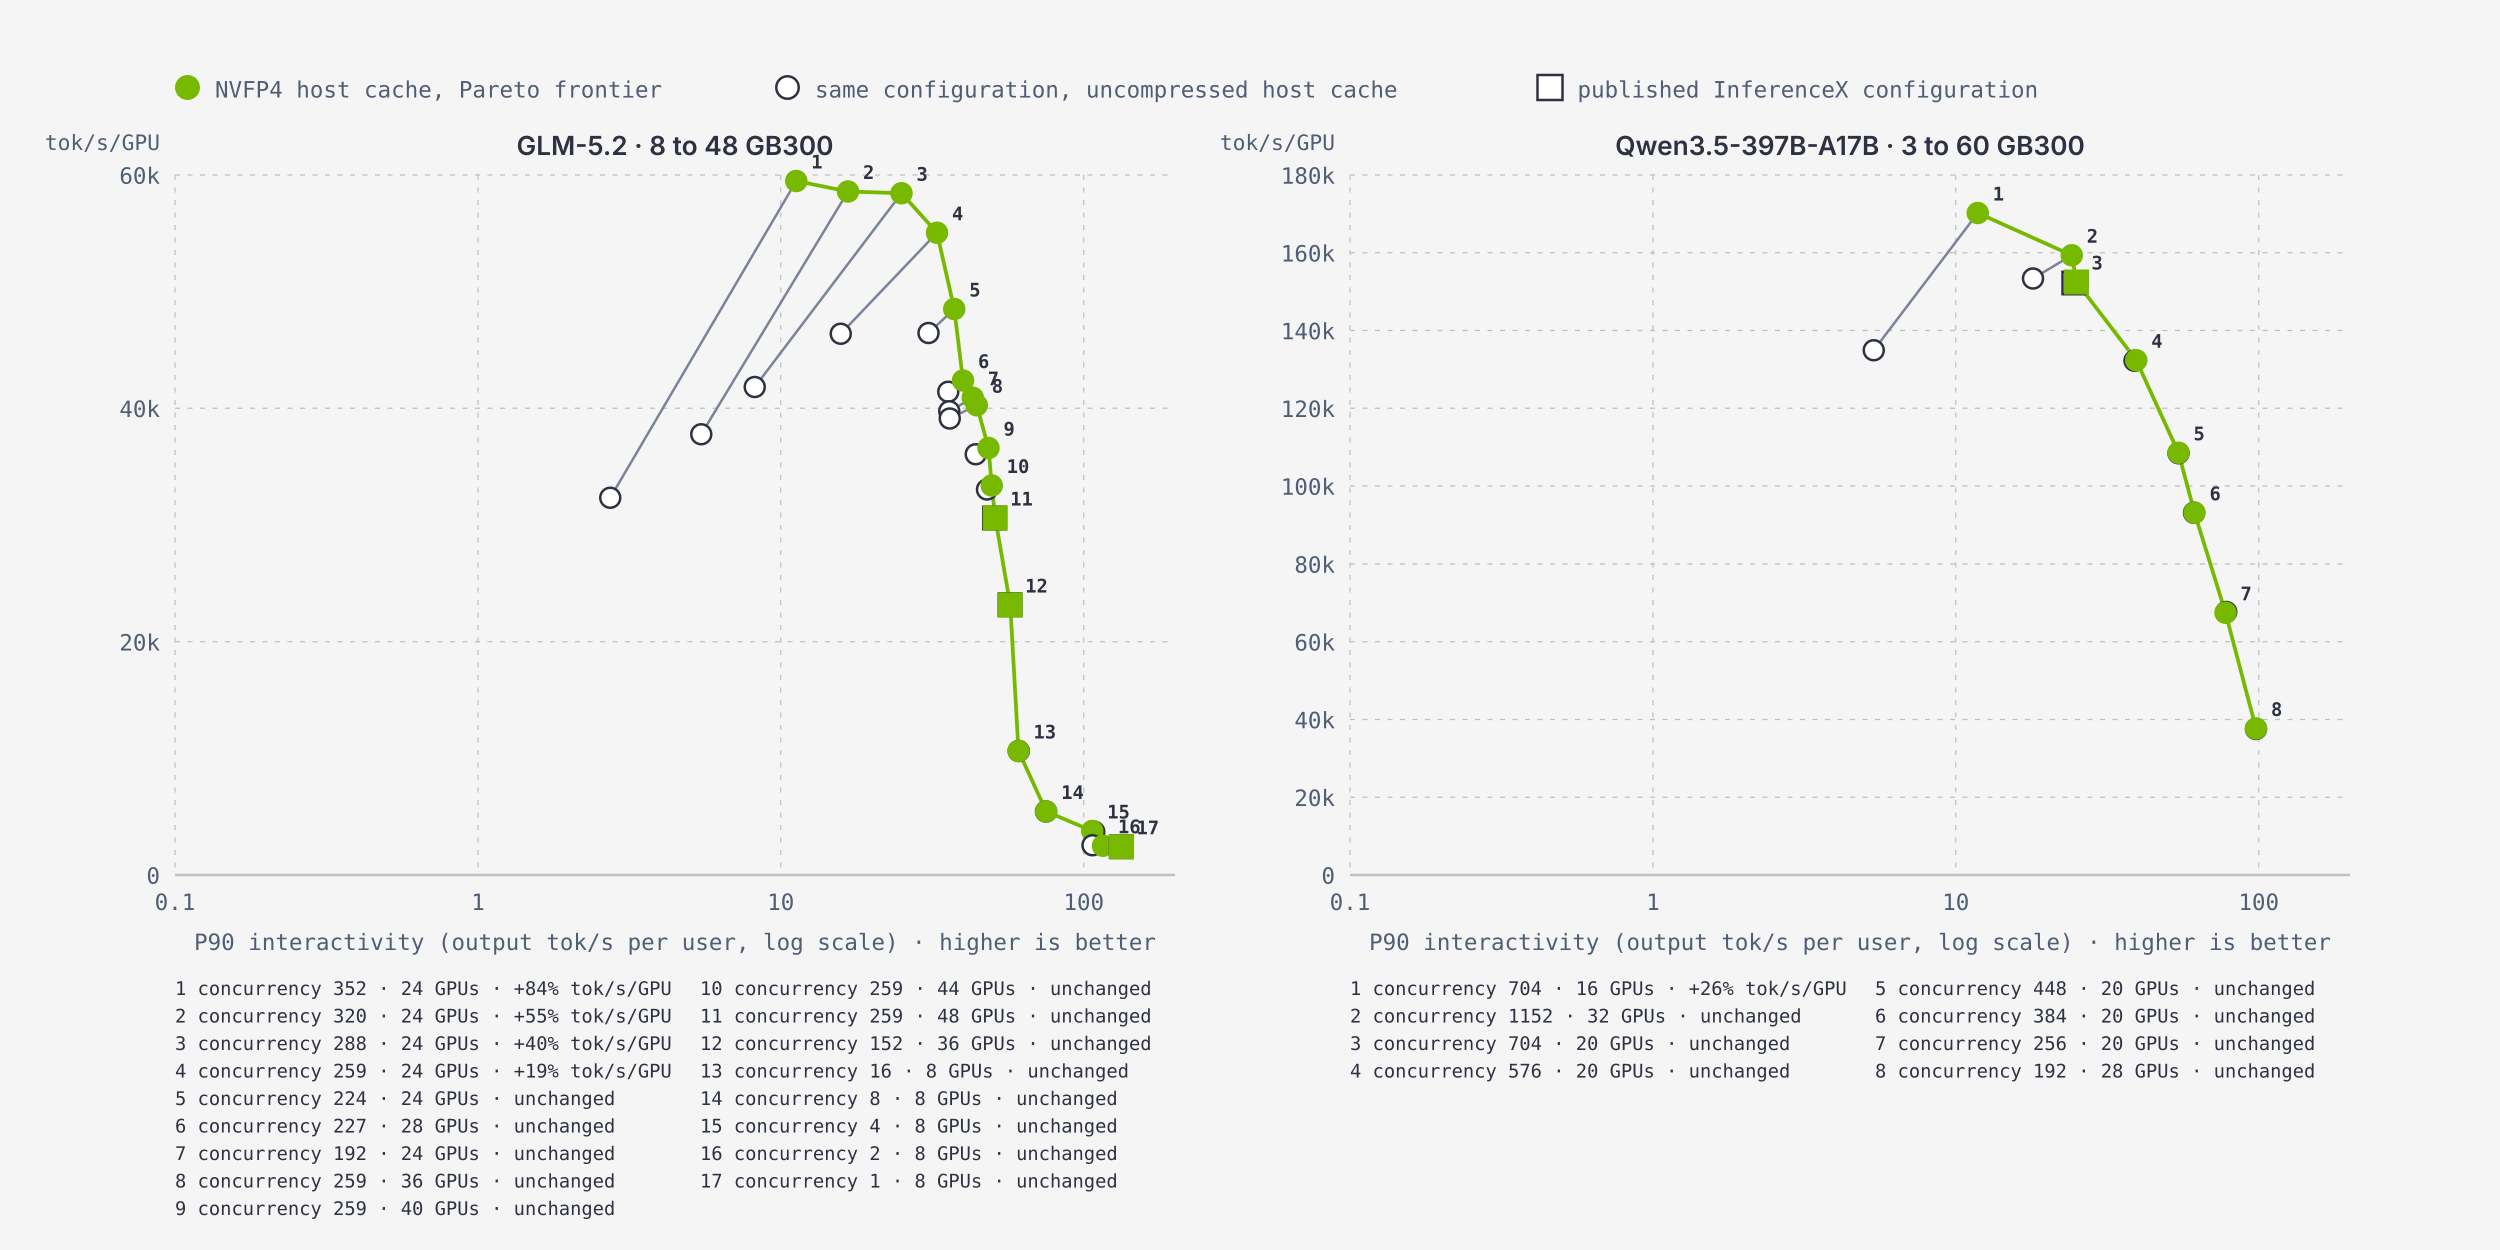
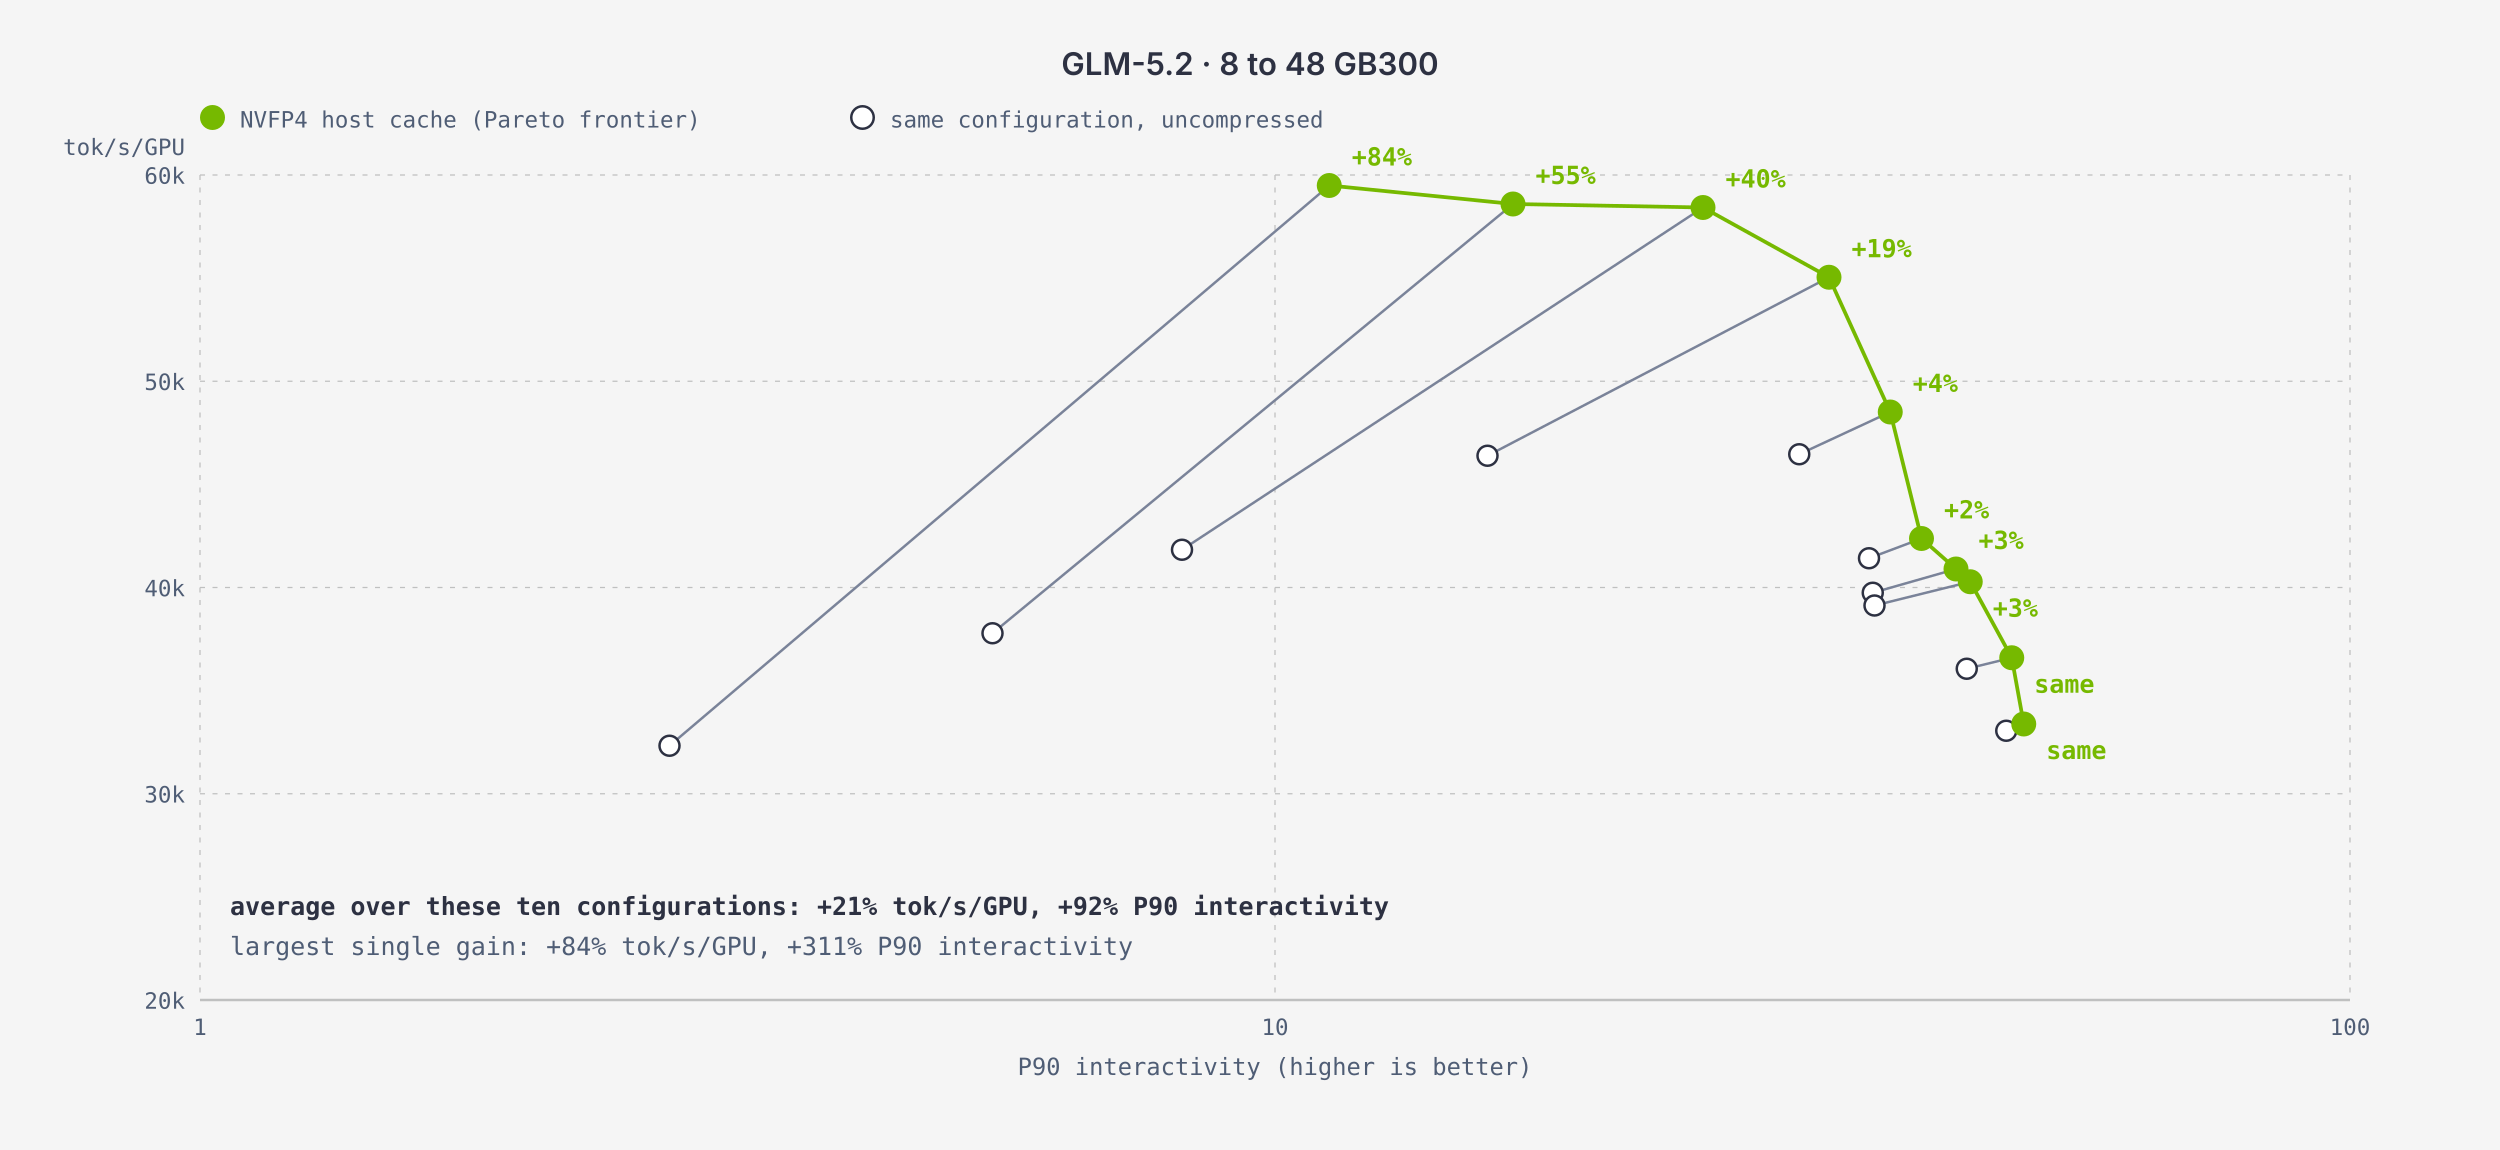
- <svg xmlns="http://www.w3.org/2000/svg" viewBox="0 0 1000 500" width="1000" height="500">
+ <svg xmlns="http://www.w3.org/2000/svg" viewBox="0 0 1000 460" width="1000" height="460">
  <defs>
    <marker id="ah" markerWidth="8" markerHeight="8" refX="7" refY="4" orient="auto" markerUnits="userSpaceOnUse">
      <path d="M0,0.5 L7,4 L0,7.5" fill="none" stroke="#4f5d75" stroke-width="1" />
    </marker>
  </defs>
-   <rect width="1000" height="500" fill="#f5f5f5" />
-   <circle cx="75" cy="35" r="4.5" fill="#76B900" stroke="#76B900" />
-   <text x="86.0" y="39.0" font-family="'Geist Mono','SFMono-Regular',Menlo,Consolas,monospace" font-size="9" font-weight="500" fill="#4f5d75" text-anchor="start">NVFP4 host cache, Pareto frontier</text>
-   <circle cx="315" cy="35" r="4.5" fill="#ffffff" stroke="#2d3142" />
-   <text x="326.0" y="39.0" font-family="'Geist Mono','SFMono-Regular',Menlo,Consolas,monospace" font-size="9" font-weight="500" fill="#4f5d75" text-anchor="start">same configuration, uncompressed host cache</text>
-   <rect x="615" y="30" width="10" height="10" fill="#ffffff" stroke="#2d3142" />
-   <text x="631.0" y="39.0" font-family="'Geist Mono','SFMono-Regular',Menlo,Consolas,monospace" font-size="9" font-weight="500" fill="#4f5d75" text-anchor="start">published InferenceX configuration</text>
-   <text x="270.0" y="62.0" font-family="'Geist','Inter',system-ui,-apple-system,'Segoe UI',sans-serif" font-size="10.5" font-weight="600" fill="#2d3142" text-anchor="middle">GLM-5.2 · 8 to 48 GB300</text>
-   <line x1="70.0" y1="70" x2="70.0" y2="350" stroke="#bfc0c0" stroke-width="0.5" stroke-dasharray="2,3" />
-   <text x="70.0" y="364.0" font-family="'Geist Mono','SFMono-Regular',Menlo,Consolas,monospace" font-size="9" font-weight="500" fill="#4f5d75" text-anchor="middle">0.1</text>
-   <line x1="191.2" y1="70" x2="191.2" y2="350" stroke="#bfc0c0" stroke-width="0.5" stroke-dasharray="2,3" />
-   <text x="191.2" y="364.0" font-family="'Geist Mono','SFMono-Regular',Menlo,Consolas,monospace" font-size="9" font-weight="500" fill="#4f5d75" text-anchor="middle">1</text>
-   <line x1="312.3" y1="70" x2="312.3" y2="350" stroke="#bfc0c0" stroke-width="0.5" stroke-dasharray="2,3" />
-   <text x="312.3" y="364.0" font-family="'Geist Mono','SFMono-Regular',Menlo,Consolas,monospace" font-size="9" font-weight="500" fill="#4f5d75" text-anchor="middle">10</text>
-   <line x1="433.5" y1="70" x2="433.5" y2="350" stroke="#bfc0c0" stroke-width="0.5" stroke-dasharray="2,3" />
-   <text x="433.5" y="364.0" font-family="'Geist Mono','SFMono-Regular',Menlo,Consolas,monospace" font-size="9" font-weight="500" fill="#4f5d75" text-anchor="middle">100</text>
-   <line x1="70" y1="350.0" x2="470" y2="350.0" stroke="#bfc0c0" stroke-width="1" />
-   <text x="64.0" y="353.5" font-family="'Geist Mono','SFMono-Regular',Menlo,Consolas,monospace" font-size="9" font-weight="500" fill="#4f5d75" text-anchor="end">0</text>
-   <line x1="70" y1="256.7" x2="470" y2="256.7" stroke="#bfc0c0" stroke-width="0.5" stroke-dasharray="2,3" />
-   <text x="64.0" y="260.2" font-family="'Geist Mono','SFMono-Regular',Menlo,Consolas,monospace" font-size="9" font-weight="500" fill="#4f5d75" text-anchor="end">20k</text>
-   <line x1="70" y1="163.3" x2="470" y2="163.3" stroke="#bfc0c0" stroke-width="0.5" stroke-dasharray="2,3" />
-   <text x="64.0" y="166.8" font-family="'Geist Mono','SFMono-Regular',Menlo,Consolas,monospace" font-size="9" font-weight="500" fill="#4f5d75" text-anchor="end">40k</text>
-   <line x1="70" y1="70.0" x2="470" y2="70.0" stroke="#bfc0c0" stroke-width="0.5" stroke-dasharray="2,3" />
-   <text x="64.0" y="73.5" font-family="'Geist Mono','SFMono-Regular',Menlo,Consolas,monospace" font-size="9" font-weight="500" fill="#4f5d75" text-anchor="end">60k</text>
-   <text x="270.0" y="380.0" font-family="'Geist Mono','SFMono-Regular',Menlo,Consolas,monospace" font-size="9" font-weight="500" fill="#4f5d75" text-anchor="middle">P90 interactivity (output tok/s per user, log scale) · higher is better</text>
-   <text x="64.0" y="60.0" font-family="'Geist Mono','SFMono-Regular',Menlo,Consolas,monospace" font-size="8.5" font-weight="500" fill="#4f5d75" text-anchor="end">tok/s/GPU</text>
-   <path d="M318.5,72.4 L339.2,76.6 L360.6,77.3 L374.8,93.1 L381.7,123.6 L385.2,152.2 L389.1,159.1 L390.7,162.1 L395.4,179.2 L396.7,194.2 L398.1,207.2 L404.1,242.0 L407.4,300.4 L418.5,324.6 L436.9,332.4 L441.2,338.3 L448.6,338.7" fill="none" stroke="#76B900" stroke-width="1.5" />
-   <line x1="244.1" y1="199.1" x2="318.5" y2="72.4" stroke="#7a8399" stroke-width="1" />
-   <line x1="280.5" y1="173.7" x2="339.2" y2="76.6" stroke="#7a8399" stroke-width="1" />
-   <line x1="301.9" y1="154.8" x2="360.6" y2="77.3" stroke="#7a8399" stroke-width="1" />
-   <line x1="336.3" y1="133.5" x2="374.8" y2="93.1" stroke="#7a8399" stroke-width="1" />
-   <line x1="371.4" y1="133.2" x2="381.7" y2="123.6" stroke="#7a8399" stroke-width="1" />
-   <line x1="379.3" y1="156.7" x2="385.2" y2="152.2" stroke="#7a8399" stroke-width="1" />
-   <line x1="379.7" y1="164.5" x2="389.1" y2="159.1" stroke="#7a8399" stroke-width="1" />
-   <line x1="379.9" y1="167.4" x2="390.7" y2="162.1" stroke="#7a8399" stroke-width="1" />
-   <line x1="390.3" y1="181.7" x2="395.4" y2="179.2" stroke="#7a8399" stroke-width="1" />
-   <line x1="394.8" y1="195.8" x2="396.7" y2="194.2" stroke="#7a8399" stroke-width="1" />
-   <line x1="397.8" y1="207.2" x2="398.1" y2="207.2" stroke="#7a8399" stroke-width="1" />
-   <line x1="404.0" y1="241.9" x2="404.1" y2="242.0" stroke="#7a8399" stroke-width="1" />
-   <line x1="407.5" y1="300.4" x2="407.4" y2="300.4" stroke="#7a8399" stroke-width="1" />
-   <line x1="418.4" y1="324.6" x2="418.5" y2="324.6" stroke="#7a8399" stroke-width="1" />
-   <line x1="437.7" y1="332.7" x2="436.9" y2="332.4" stroke="#7a8399" stroke-width="1" />
-   <line x1="437.0" y1="338.1" x2="441.2" y2="338.3" stroke="#7a8399" stroke-width="1" />
-   <line x1="448.5" y1="338.7" x2="448.6" y2="338.7" stroke="#7a8399" stroke-width="1" />
-   <circle cx="244.1" cy="199.1" r="4" fill="#ffffff" stroke="#2d3142" stroke-width="1" />
-   <circle cx="318.5" cy="72.4" r="4" fill="#76B900" stroke="#76B900" stroke-width="1" />
-   <circle cx="280.5" cy="173.7" r="4" fill="#ffffff" stroke="#2d3142" stroke-width="1" />
-   <circle cx="339.2" cy="76.6" r="4" fill="#76B900" stroke="#76B900" stroke-width="1" />
-   <circle cx="301.9" cy="154.8" r="4" fill="#ffffff" stroke="#2d3142" stroke-width="1" />
-   <circle cx="360.6" cy="77.3" r="4" fill="#76B900" stroke="#76B900" stroke-width="1" />
-   <circle cx="336.3" cy="133.5" r="4" fill="#ffffff" stroke="#2d3142" stroke-width="1" />
-   <circle cx="374.8" cy="93.1" r="4" fill="#76B900" stroke="#76B900" stroke-width="1" />
-   <circle cx="371.4" cy="133.2" r="4" fill="#ffffff" stroke="#2d3142" stroke-width="1" />
-   <circle cx="381.7" cy="123.6" r="4" fill="#76B900" stroke="#76B900" stroke-width="1" />
-   <circle cx="379.3" cy="156.7" r="4" fill="#ffffff" stroke="#2d3142" stroke-width="1" />
-   <circle cx="385.2" cy="152.2" r="4" fill="#76B900" stroke="#76B900" stroke-width="1" />
-   <circle cx="379.7" cy="164.5" r="4" fill="#ffffff" stroke="#2d3142" stroke-width="1" />
-   <circle cx="389.1" cy="159.1" r="4" fill="#76B900" stroke="#76B900" stroke-width="1" />
-   <circle cx="379.9" cy="167.4" r="4" fill="#ffffff" stroke="#2d3142" stroke-width="1" />
-   <circle cx="390.7" cy="162.1" r="4" fill="#76B900" stroke="#76B900" stroke-width="1" />
-   <circle cx="390.3" cy="181.7" r="4" fill="#ffffff" stroke="#2d3142" stroke-width="1" />
-   <circle cx="395.4" cy="179.2" r="4" fill="#76B900" stroke="#76B900" stroke-width="1" />
-   <circle cx="394.8" cy="195.8" r="4" fill="#ffffff" stroke="#2d3142" stroke-width="1" />
-   <circle cx="396.7" cy="194.2" r="4" fill="#76B900" stroke="#76B900" stroke-width="1" />
-   <rect x="393.3" y="202.7" width="9" height="9" fill="#ffffff" stroke="#2d3142" stroke-width="1" />
-   <rect x="393.6" y="202.7" width="9" height="9" fill="#76B900" stroke="#76B900" stroke-width="1" />
-   <rect x="399.5" y="237.4" width="9" height="9" fill="#ffffff" stroke="#2d3142" stroke-width="1" />
-   <rect x="399.6" y="237.5" width="9" height="9" fill="#76B900" stroke="#76B900" stroke-width="1" />
-   <circle cx="407.5" cy="300.4" r="4" fill="#ffffff" stroke="#2d3142" stroke-width="1" />
-   <circle cx="407.4" cy="300.4" r="4" fill="#76B900" stroke="#76B900" stroke-width="1" />
-   <circle cx="418.4" cy="324.6" r="4" fill="#ffffff" stroke="#2d3142" stroke-width="1" />
-   <circle cx="418.5" cy="324.6" r="4" fill="#76B900" stroke="#76B900" stroke-width="1" />
-   <circle cx="437.7" cy="332.7" r="4" fill="#ffffff" stroke="#2d3142" stroke-width="1" />
-   <circle cx="436.9" cy="332.4" r="4" fill="#76B900" stroke="#76B900" stroke-width="1" />
-   <circle cx="437.0" cy="338.1" r="4" fill="#ffffff" stroke="#2d3142" stroke-width="1" />
-   <circle cx="441.2" cy="338.3" r="4" fill="#76B900" stroke="#76B900" stroke-width="1" />
-   <rect x="444.0" y="334.2" width="9" height="9" fill="#ffffff" stroke="#2d3142" stroke-width="1" />
-   <rect x="444.1" y="334.2" width="9" height="9" fill="#76B900" stroke="#76B900" stroke-width="1" />
-   <text x="324.5" y="67.4" font-family="'Geist Mono','SFMono-Regular',Menlo,Consolas,monospace" font-size="7.5" font-weight="700" fill="#2d3142" text-anchor="start">1</text>
-   <text x="345.2" y="71.6" font-family="'Geist Mono','SFMono-Regular',Menlo,Consolas,monospace" font-size="7.5" font-weight="700" fill="#2d3142" text-anchor="start">2</text>
-   <text x="366.6" y="72.3" font-family="'Geist Mono','SFMono-Regular',Menlo,Consolas,monospace" font-size="7.5" font-weight="700" fill="#2d3142" text-anchor="start">3</text>
-   <text x="380.8" y="88.1" font-family="'Geist Mono','SFMono-Regular',Menlo,Consolas,monospace" font-size="7.5" font-weight="700" fill="#2d3142" text-anchor="start">4</text>
-   <text x="387.7" y="118.6" font-family="'Geist Mono','SFMono-Regular',Menlo,Consolas,monospace" font-size="7.5" font-weight="700" fill="#2d3142" text-anchor="start">5</text>
-   <text x="391.2" y="147.2" font-family="'Geist Mono','SFMono-Regular',Menlo,Consolas,monospace" font-size="7.5" font-weight="700" fill="#2d3142" text-anchor="start">6</text>
-   <text x="395.1" y="154.1" font-family="'Geist Mono','SFMono-Regular',Menlo,Consolas,monospace" font-size="7.5" font-weight="700" fill="#2d3142" text-anchor="start">7</text>
-   <text x="396.7" y="157.1" font-family="'Geist Mono','SFMono-Regular',Menlo,Consolas,monospace" font-size="7.5" font-weight="700" fill="#2d3142" text-anchor="start">8</text>
-   <text x="401.4" y="174.2" font-family="'Geist Mono','SFMono-Regular',Menlo,Consolas,monospace" font-size="7.5" font-weight="700" fill="#2d3142" text-anchor="start">9</text>
-   <text x="402.7" y="189.2" font-family="'Geist Mono','SFMono-Regular',Menlo,Consolas,monospace" font-size="7.5" font-weight="700" fill="#2d3142" text-anchor="start">10</text>
-   <text x="404.1" y="202.2" font-family="'Geist Mono','SFMono-Regular',Menlo,Consolas,monospace" font-size="7.5" font-weight="700" fill="#2d3142" text-anchor="start">11</text>
-   <text x="410.1" y="237.0" font-family="'Geist Mono','SFMono-Regular',Menlo,Consolas,monospace" font-size="7.5" font-weight="700" fill="#2d3142" text-anchor="start">12</text>
-   <text x="413.4" y="295.4" font-family="'Geist Mono','SFMono-Regular',Menlo,Consolas,monospace" font-size="7.5" font-weight="700" fill="#2d3142" text-anchor="start">13</text>
-   <text x="424.5" y="319.6" font-family="'Geist Mono','SFMono-Regular',Menlo,Consolas,monospace" font-size="7.5" font-weight="700" fill="#2d3142" text-anchor="start">14</text>
-   <text x="442.9" y="327.4" font-family="'Geist Mono','SFMono-Regular',Menlo,Consolas,monospace" font-size="7.5" font-weight="700" fill="#2d3142" text-anchor="start">15</text>
-   <text x="447.2" y="333.3" font-family="'Geist Mono','SFMono-Regular',Menlo,Consolas,monospace" font-size="7.5" font-weight="700" fill="#2d3142" text-anchor="start">16</text>
-   <text x="454.6" y="333.7" font-family="'Geist Mono','SFMono-Regular',Menlo,Consolas,monospace" font-size="7.5" font-weight="700" fill="#2d3142" text-anchor="start">17</text>
-   <text x="70.0" y="398.0" font-family="'Geist Mono','SFMono-Regular',Menlo,Consolas,monospace" font-size="7.5" font-weight="500" fill="#2d3142" text-anchor="start"> 1  concurrency 352 · 24 GPUs · +84% tok/s/GPU</text>
-   <text x="70.0" y="409.0" font-family="'Geist Mono','SFMono-Regular',Menlo,Consolas,monospace" font-size="7.5" font-weight="500" fill="#2d3142" text-anchor="start"> 2  concurrency 320 · 24 GPUs · +55% tok/s/GPU</text>
-   <text x="70.0" y="420.0" font-family="'Geist Mono','SFMono-Regular',Menlo,Consolas,monospace" font-size="7.5" font-weight="500" fill="#2d3142" text-anchor="start"> 3  concurrency 288 · 24 GPUs · +40% tok/s/GPU</text>
-   <text x="70.0" y="431.0" font-family="'Geist Mono','SFMono-Regular',Menlo,Consolas,monospace" font-size="7.5" font-weight="500" fill="#2d3142" text-anchor="start"> 4  concurrency 259 · 24 GPUs · +19% tok/s/GPU</text>
-   <text x="70.0" y="442.0" font-family="'Geist Mono','SFMono-Regular',Menlo,Consolas,monospace" font-size="7.5" font-weight="500" fill="#2d3142" text-anchor="start"> 5  concurrency 224 · 24 GPUs · unchanged</text>
-   <text x="70.0" y="453.0" font-family="'Geist Mono','SFMono-Regular',Menlo,Consolas,monospace" font-size="7.5" font-weight="500" fill="#2d3142" text-anchor="start"> 6  concurrency 227 · 28 GPUs · unchanged</text>
-   <text x="70.0" y="464.0" font-family="'Geist Mono','SFMono-Regular',Menlo,Consolas,monospace" font-size="7.5" font-weight="500" fill="#2d3142" text-anchor="start"> 7  concurrency 192 · 24 GPUs · unchanged</text>
-   <text x="70.0" y="475.0" font-family="'Geist Mono','SFMono-Regular',Menlo,Consolas,monospace" font-size="7.5" font-weight="500" fill="#2d3142" text-anchor="start"> 8  concurrency 259 · 36 GPUs · unchanged</text>
-   <text x="70.0" y="486.0" font-family="'Geist Mono','SFMono-Regular',Menlo,Consolas,monospace" font-size="7.5" font-weight="500" fill="#2d3142" text-anchor="start"> 9  concurrency 259 · 40 GPUs · unchanged</text>
-   <text x="280.0" y="398.0" font-family="'Geist Mono','SFMono-Regular',Menlo,Consolas,monospace" font-size="7.5" font-weight="500" fill="#2d3142" text-anchor="start">10  concurrency 259 · 44 GPUs · unchanged</text>
-   <text x="280.0" y="409.0" font-family="'Geist Mono','SFMono-Regular',Menlo,Consolas,monospace" font-size="7.5" font-weight="500" fill="#2d3142" text-anchor="start">11  concurrency 259 · 48 GPUs · unchanged</text>
-   <text x="280.0" y="420.0" font-family="'Geist Mono','SFMono-Regular',Menlo,Consolas,monospace" font-size="7.5" font-weight="500" fill="#2d3142" text-anchor="start">12  concurrency 152 · 36 GPUs · unchanged</text>
-   <text x="280.0" y="431.0" font-family="'Geist Mono','SFMono-Regular',Menlo,Consolas,monospace" font-size="7.5" font-weight="500" fill="#2d3142" text-anchor="start">13  concurrency 16 · 8 GPUs · unchanged</text>
-   <text x="280.0" y="442.0" font-family="'Geist Mono','SFMono-Regular',Menlo,Consolas,monospace" font-size="7.5" font-weight="500" fill="#2d3142" text-anchor="start">14  concurrency 8 · 8 GPUs · unchanged</text>
-   <text x="280.0" y="453.0" font-family="'Geist Mono','SFMono-Regular',Menlo,Consolas,monospace" font-size="7.5" font-weight="500" fill="#2d3142" text-anchor="start">15  concurrency 4 · 8 GPUs · unchanged</text>
-   <text x="280.0" y="464.0" font-family="'Geist Mono','SFMono-Regular',Menlo,Consolas,monospace" font-size="7.5" font-weight="500" fill="#2d3142" text-anchor="start">16  concurrency 2 · 8 GPUs · unchanged</text>
-   <text x="280.0" y="475.0" font-family="'Geist Mono','SFMono-Regular',Menlo,Consolas,monospace" font-size="7.5" font-weight="500" fill="#2d3142" text-anchor="start">17  concurrency 1 · 8 GPUs · unchanged</text>
-   <text x="740.0" y="62.0" font-family="'Geist','Inter',system-ui,-apple-system,'Segoe UI',sans-serif" font-size="10.5" font-weight="600" fill="#2d3142" text-anchor="middle">Qwen3.5-397B-A17B · 3 to 60 GB300</text>
-   <line x1="540.0" y1="70" x2="540.0" y2="350" stroke="#bfc0c0" stroke-width="0.5" stroke-dasharray="2,3" />
-   <text x="540.0" y="364.0" font-family="'Geist Mono','SFMono-Regular',Menlo,Consolas,monospace" font-size="9" font-weight="500" fill="#4f5d75" text-anchor="middle">0.1</text>
-   <line x1="661.2" y1="70" x2="661.2" y2="350" stroke="#bfc0c0" stroke-width="0.5" stroke-dasharray="2,3" />
-   <text x="661.2" y="364.0" font-family="'Geist Mono','SFMono-Regular',Menlo,Consolas,monospace" font-size="9" font-weight="500" fill="#4f5d75" text-anchor="middle">1</text>
-   <line x1="782.3" y1="70" x2="782.3" y2="350" stroke="#bfc0c0" stroke-width="0.5" stroke-dasharray="2,3" />
-   <text x="782.3" y="364.0" font-family="'Geist Mono','SFMono-Regular',Menlo,Consolas,monospace" font-size="9" font-weight="500" fill="#4f5d75" text-anchor="middle">10</text>
-   <line x1="903.5" y1="70" x2="903.5" y2="350" stroke="#bfc0c0" stroke-width="0.5" stroke-dasharray="2,3" />
-   <text x="903.5" y="364.0" font-family="'Geist Mono','SFMono-Regular',Menlo,Consolas,monospace" font-size="9" font-weight="500" fill="#4f5d75" text-anchor="middle">100</text>
-   <line x1="540" y1="350.0" x2="940" y2="350.0" stroke="#bfc0c0" stroke-width="1" />
-   <text x="534.0" y="353.5" font-family="'Geist Mono','SFMono-Regular',Menlo,Consolas,monospace" font-size="9" font-weight="500" fill="#4f5d75" text-anchor="end">0</text>
-   <line x1="540" y1="318.9" x2="940" y2="318.9" stroke="#bfc0c0" stroke-width="0.5" stroke-dasharray="2,3" />
-   <text x="534.0" y="322.4" font-family="'Geist Mono','SFMono-Regular',Menlo,Consolas,monospace" font-size="9" font-weight="500" fill="#4f5d75" text-anchor="end">20k</text>
-   <line x1="540" y1="287.8" x2="940" y2="287.8" stroke="#bfc0c0" stroke-width="0.5" stroke-dasharray="2,3" />
-   <text x="534.0" y="291.3" font-family="'Geist Mono','SFMono-Regular',Menlo,Consolas,monospace" font-size="9" font-weight="500" fill="#4f5d75" text-anchor="end">40k</text>
-   <line x1="540" y1="256.7" x2="940" y2="256.7" stroke="#bfc0c0" stroke-width="0.5" stroke-dasharray="2,3" />
-   <text x="534.0" y="260.2" font-family="'Geist Mono','SFMono-Regular',Menlo,Consolas,monospace" font-size="9" font-weight="500" fill="#4f5d75" text-anchor="end">60k</text>
-   <line x1="540" y1="225.6" x2="940" y2="225.6" stroke="#bfc0c0" stroke-width="0.5" stroke-dasharray="2,3" />
-   <text x="534.0" y="229.1" font-family="'Geist Mono','SFMono-Regular',Menlo,Consolas,monospace" font-size="9" font-weight="500" fill="#4f5d75" text-anchor="end">80k</text>
-   <line x1="540" y1="194.4" x2="940" y2="194.4" stroke="#bfc0c0" stroke-width="0.5" stroke-dasharray="2,3" />
-   <text x="534.0" y="197.9" font-family="'Geist Mono','SFMono-Regular',Menlo,Consolas,monospace" font-size="9" font-weight="500" fill="#4f5d75" text-anchor="end">100k</text>
-   <line x1="540" y1="163.3" x2="940" y2="163.3" stroke="#bfc0c0" stroke-width="0.5" stroke-dasharray="2,3" />
-   <text x="534.0" y="166.8" font-family="'Geist Mono','SFMono-Regular',Menlo,Consolas,monospace" font-size="9" font-weight="500" fill="#4f5d75" text-anchor="end">120k</text>
-   <line x1="540" y1="132.2" x2="940" y2="132.2" stroke="#bfc0c0" stroke-width="0.5" stroke-dasharray="2,3" />
-   <text x="534.0" y="135.7" font-family="'Geist Mono','SFMono-Regular',Menlo,Consolas,monospace" font-size="9" font-weight="500" fill="#4f5d75" text-anchor="end">140k</text>
-   <line x1="540" y1="101.1" x2="940" y2="101.1" stroke="#bfc0c0" stroke-width="0.5" stroke-dasharray="2,3" />
-   <text x="534.0" y="104.6" font-family="'Geist Mono','SFMono-Regular',Menlo,Consolas,monospace" font-size="9" font-weight="500" fill="#4f5d75" text-anchor="end">160k</text>
-   <line x1="540" y1="70.0" x2="940" y2="70.0" stroke="#bfc0c0" stroke-width="0.5" stroke-dasharray="2,3" />
-   <text x="534.0" y="73.5" font-family="'Geist Mono','SFMono-Regular',Menlo,Consolas,monospace" font-size="9" font-weight="500" fill="#4f5d75" text-anchor="end">180k</text>
-   <text x="740.0" y="380.0" font-family="'Geist Mono','SFMono-Regular',Menlo,Consolas,monospace" font-size="9" font-weight="500" fill="#4f5d75" text-anchor="middle">P90 interactivity (output tok/s per user, log scale) · higher is better</text>
-   <text x="534.0" y="60.0" font-family="'Geist Mono','SFMono-Regular',Menlo,Consolas,monospace" font-size="8.5" font-weight="500" fill="#4f5d75" text-anchor="end">tok/s/GPU</text>
-   <path d="M791.1,85.2 L828.7,102.1 L830.6,112.8 L854.5,144.1 L871.4,181.1 L877.8,205.1 L890.2,245.1 L902.4,291.4" fill="none" stroke="#76B900" stroke-width="1.5" />
-   <line x1="749.5" y1="140.1" x2="791.1" y2="85.2" stroke="#7a8399" stroke-width="1" />
-   <line x1="813.2" y1="111.4" x2="828.7" y2="102.1" stroke="#7a8399" stroke-width="1" />
-   <line x1="829.5" y1="113.2" x2="830.6" y2="112.8" stroke="#7a8399" stroke-width="1" />
-   <line x1="853.8" y1="144.3" x2="854.5" y2="144.1" stroke="#7a8399" stroke-width="1" />
-   <line x1="871.4" y1="181.3" x2="871.4" y2="181.1" stroke="#7a8399" stroke-width="1" />
-   <line x1="877.6" y1="205.1" x2="877.8" y2="205.1" stroke="#7a8399" stroke-width="1" />
-   <line x1="890.5" y1="244.8" x2="890.2" y2="245.1" stroke="#7a8399" stroke-width="1" />
-   <line x1="902.4" y1="291.6" x2="902.4" y2="291.4" stroke="#7a8399" stroke-width="1" />
-   <circle cx="749.5" cy="140.1" r="4" fill="#ffffff" stroke="#2d3142" stroke-width="1" />
-   <circle cx="791.1" cy="85.2" r="4" fill="#76B900" stroke="#76B900" stroke-width="1" />
-   <circle cx="813.2" cy="111.4" r="4" fill="#ffffff" stroke="#2d3142" stroke-width="1" />
-   <circle cx="828.7" cy="102.1" r="4" fill="#76B900" stroke="#76B900" stroke-width="1" />
-   <rect x="825.0" y="108.7" width="9" height="9" fill="#ffffff" stroke="#2d3142" stroke-width="1" />
-   <rect x="826.1" y="108.3" width="9" height="9" fill="#76B900" stroke="#76B900" stroke-width="1" />
-   <circle cx="853.8" cy="144.3" r="4" fill="#ffffff" stroke="#2d3142" stroke-width="1" />
-   <circle cx="854.5" cy="144.1" r="4" fill="#76B900" stroke="#76B900" stroke-width="1" />
-   <circle cx="871.4" cy="181.3" r="4" fill="#ffffff" stroke="#2d3142" stroke-width="1" />
-   <circle cx="871.4" cy="181.1" r="4" fill="#76B900" stroke="#76B900" stroke-width="1" />
-   <circle cx="877.6" cy="205.1" r="4" fill="#ffffff" stroke="#2d3142" stroke-width="1" />
-   <circle cx="877.8" cy="205.1" r="4" fill="#76B900" stroke="#76B900" stroke-width="1" />
-   <circle cx="890.5" cy="244.8" r="4" fill="#ffffff" stroke="#2d3142" stroke-width="1" />
-   <circle cx="890.2" cy="245.1" r="4" fill="#76B900" stroke="#76B900" stroke-width="1" />
-   <circle cx="902.4" cy="291.6" r="4" fill="#ffffff" stroke="#2d3142" stroke-width="1" />
-   <circle cx="902.4" cy="291.4" r="4" fill="#76B900" stroke="#76B900" stroke-width="1" />
-   <text x="797.1" y="80.2" font-family="'Geist Mono','SFMono-Regular',Menlo,Consolas,monospace" font-size="7.5" font-weight="700" fill="#2d3142" text-anchor="start">1</text>
-   <text x="834.7" y="97.1" font-family="'Geist Mono','SFMono-Regular',Menlo,Consolas,monospace" font-size="7.5" font-weight="700" fill="#2d3142" text-anchor="start">2</text>
-   <text x="836.6" y="107.8" font-family="'Geist Mono','SFMono-Regular',Menlo,Consolas,monospace" font-size="7.5" font-weight="700" fill="#2d3142" text-anchor="start">3</text>
-   <text x="860.5" y="139.1" font-family="'Geist Mono','SFMono-Regular',Menlo,Consolas,monospace" font-size="7.5" font-weight="700" fill="#2d3142" text-anchor="start">4</text>
-   <text x="877.4" y="176.1" font-family="'Geist Mono','SFMono-Regular',Menlo,Consolas,monospace" font-size="7.5" font-weight="700" fill="#2d3142" text-anchor="start">5</text>
-   <text x="883.8" y="200.1" font-family="'Geist Mono','SFMono-Regular',Menlo,Consolas,monospace" font-size="7.5" font-weight="700" fill="#2d3142" text-anchor="start">6</text>
-   <text x="896.2" y="240.1" font-family="'Geist Mono','SFMono-Regular',Menlo,Consolas,monospace" font-size="7.5" font-weight="700" fill="#2d3142" text-anchor="start">7</text>
-   <text x="908.4" y="286.4" font-family="'Geist Mono','SFMono-Regular',Menlo,Consolas,monospace" font-size="7.5" font-weight="700" fill="#2d3142" text-anchor="start">8</text>
-   <text x="540.0" y="398.0" font-family="'Geist Mono','SFMono-Regular',Menlo,Consolas,monospace" font-size="7.5" font-weight="500" fill="#2d3142" text-anchor="start"> 1  concurrency 704 · 16 GPUs · +26% tok/s/GPU</text>
-   <text x="540.0" y="409.0" font-family="'Geist Mono','SFMono-Regular',Menlo,Consolas,monospace" font-size="7.5" font-weight="500" fill="#2d3142" text-anchor="start"> 2  concurrency 1152 · 32 GPUs · unchanged</text>
-   <text x="540.0" y="420.0" font-family="'Geist Mono','SFMono-Regular',Menlo,Consolas,monospace" font-size="7.5" font-weight="500" fill="#2d3142" text-anchor="start"> 3  concurrency 704 · 20 GPUs · unchanged</text>
-   <text x="540.0" y="431.0" font-family="'Geist Mono','SFMono-Regular',Menlo,Consolas,monospace" font-size="7.5" font-weight="500" fill="#2d3142" text-anchor="start"> 4  concurrency 576 · 20 GPUs · unchanged</text>
-   <text x="750.0" y="398.0" font-family="'Geist Mono','SFMono-Regular',Menlo,Consolas,monospace" font-size="7.5" font-weight="500" fill="#2d3142" text-anchor="start"> 5  concurrency 448 · 20 GPUs · unchanged</text>
-   <text x="750.0" y="409.0" font-family="'Geist Mono','SFMono-Regular',Menlo,Consolas,monospace" font-size="7.5" font-weight="500" fill="#2d3142" text-anchor="start"> 6  concurrency 384 · 20 GPUs · unchanged</text>
-   <text x="750.0" y="420.0" font-family="'Geist Mono','SFMono-Regular',Menlo,Consolas,monospace" font-size="7.5" font-weight="500" fill="#2d3142" text-anchor="start"> 7  concurrency 256 · 20 GPUs · unchanged</text>
-   <text x="750.0" y="431.0" font-family="'Geist Mono','SFMono-Regular',Menlo,Consolas,monospace" font-size="7.5" font-weight="500" fill="#2d3142" text-anchor="start"> 8  concurrency 192 · 28 GPUs · unchanged</text>
+   <rect width="1000" height="460" fill="#f5f5f5" />
+   <text x="500.0" y="30.0" font-family="'Geist','Inter',system-ui,-apple-system,'Segoe UI',sans-serif" font-size="12.5" font-weight="600" fill="#2d3142" text-anchor="middle">GLM-5.2 · 8 to 48 GB300</text>
+   <circle cx="85" cy="47" r="4.5" fill="#76B900" stroke="#76B900" />
+   <text x="96.0" y="51.0" font-family="'Geist Mono','SFMono-Regular',Menlo,Consolas,monospace" font-size="9" font-weight="500" fill="#4f5d75" text-anchor="start">NVFP4 host cache (Pareto frontier)</text>
+   <circle cx="345" cy="47" r="4.5" fill="#ffffff" stroke="#2d3142" />
+   <text x="356.0" y="51.0" font-family="'Geist Mono','SFMono-Regular',Menlo,Consolas,monospace" font-size="9" font-weight="500" fill="#4f5d75" text-anchor="start">same configuration, uncompressed</text>
+   <line x1="80.0" y1="70" x2="80.0" y2="400" stroke="#bfc0c0" stroke-width="0.5" stroke-dasharray="2,3" />
+   <text x="80.0" y="414.0" font-family="'Geist Mono','SFMono-Regular',Menlo,Consolas,monospace" font-size="9" font-weight="500" fill="#4f5d75" text-anchor="middle">1</text>
+   <line x1="510.0" y1="70" x2="510.0" y2="400" stroke="#bfc0c0" stroke-width="0.5" stroke-dasharray="2,3" />
+   <text x="510.0" y="414.0" font-family="'Geist Mono','SFMono-Regular',Menlo,Consolas,monospace" font-size="9" font-weight="500" fill="#4f5d75" text-anchor="middle">10</text>
+   <line x1="940.0" y1="70" x2="940.0" y2="400" stroke="#bfc0c0" stroke-width="0.5" stroke-dasharray="2,3" />
+   <text x="940.0" y="414.0" font-family="'Geist Mono','SFMono-Regular',Menlo,Consolas,monospace" font-size="9" font-weight="500" fill="#4f5d75" text-anchor="middle">100</text>
+   <line x1="80" y1="400.0" x2="940" y2="400.0" stroke="#bfc0c0" stroke-width="1" />
+   <text x="74.0" y="403.5" font-family="'Geist Mono','SFMono-Regular',Menlo,Consolas,monospace" font-size="9" font-weight="500" fill="#4f5d75" text-anchor="end">20k</text>
+   <line x1="80" y1="317.5" x2="940" y2="317.5" stroke="#bfc0c0" stroke-width="0.5" stroke-dasharray="2,3" />
+   <text x="74.0" y="321.0" font-family="'Geist Mono','SFMono-Regular',Menlo,Consolas,monospace" font-size="9" font-weight="500" fill="#4f5d75" text-anchor="end">30k</text>
+   <line x1="80" y1="235.0" x2="940" y2="235.0" stroke="#bfc0c0" stroke-width="0.5" stroke-dasharray="2,3" />
+   <text x="74.0" y="238.5" font-family="'Geist Mono','SFMono-Regular',Menlo,Consolas,monospace" font-size="9" font-weight="500" fill="#4f5d75" text-anchor="end">40k</text>
+   <line x1="80" y1="152.5" x2="940" y2="152.5" stroke="#bfc0c0" stroke-width="0.5" stroke-dasharray="2,3" />
+   <text x="74.0" y="156.0" font-family="'Geist Mono','SFMono-Regular',Menlo,Consolas,monospace" font-size="9" font-weight="500" fill="#4f5d75" text-anchor="end">50k</text>
+   <line x1="80" y1="70.0" x2="940" y2="70.0" stroke="#bfc0c0" stroke-width="0.5" stroke-dasharray="2,3" />
+   <text x="74.0" y="73.5" font-family="'Geist Mono','SFMono-Regular',Menlo,Consolas,monospace" font-size="9" font-weight="500" fill="#4f5d75" text-anchor="end">60k</text>
+   <text x="510.0" y="430.0" font-family="'Geist Mono','SFMono-Regular',Menlo,Consolas,monospace" font-size="9.5" font-weight="500" fill="#4f5d75" text-anchor="middle">P90 interactivity (higher is better)</text>
+   <text x="74.0" y="62.0" font-family="'Geist Mono','SFMono-Regular',Menlo,Consolas,monospace" font-size="9" font-weight="500" fill="#4f5d75" text-anchor="end">tok/s/GPU</text>
+   <path d="M531.7,74.2 L605.2,81.6 L681.2,83.0 L731.6,110.9 L756.1,164.8 L768.6,215.4 L782.4,227.6 L788.1,232.7 L804.7,263.1 L809.5,289.6" fill="none" stroke="#76B900" stroke-width="1.5" />
+   <line x1="267.8" y1="298.3" x2="531.7" y2="74.2" stroke="#7a8399" stroke-width="1" />
+   <line x1="397.0" y1="253.3" x2="605.2" y2="81.6" stroke="#7a8399" stroke-width="1" />
+   <line x1="472.8" y1="219.9" x2="681.2" y2="83.0" stroke="#7a8399" stroke-width="1" />
+   <line x1="595.0" y1="182.3" x2="731.6" y2="110.9" stroke="#7a8399" stroke-width="1" />
+   <line x1="719.7" y1="181.7" x2="756.1" y2="164.8" stroke="#7a8399" stroke-width="1" />
+   <line x1="747.6" y1="223.3" x2="768.6" y2="215.4" stroke="#7a8399" stroke-width="1" />
+   <line x1="749.1" y1="237.1" x2="782.4" y2="227.6" stroke="#7a8399" stroke-width="1" />
+   <line x1="749.8" y1="242.2" x2="788.1" y2="232.7" stroke="#7a8399" stroke-width="1" />
+   <line x1="786.7" y1="267.5" x2="804.7" y2="263.1" stroke="#7a8399" stroke-width="1" />
+   <line x1="802.5" y1="292.3" x2="809.5" y2="289.6" stroke="#7a8399" stroke-width="1" />
+   <circle cx="267.8" cy="298.3" r="4" fill="#ffffff" stroke="#2d3142" stroke-width="1" />
+   <circle cx="531.7" cy="74.2" r="4.5" fill="#76B900" stroke="#76B900" stroke-width="1" />
+   <circle cx="397.0" cy="253.3" r="4" fill="#ffffff" stroke="#2d3142" stroke-width="1" />
+   <circle cx="605.2" cy="81.6" r="4.5" fill="#76B900" stroke="#76B900" stroke-width="1" />
+   <circle cx="472.8" cy="219.9" r="4" fill="#ffffff" stroke="#2d3142" stroke-width="1" />
+   <circle cx="681.2" cy="83.0" r="4.5" fill="#76B900" stroke="#76B900" stroke-width="1" />
+   <circle cx="595.0" cy="182.3" r="4" fill="#ffffff" stroke="#2d3142" stroke-width="1" />
+   <circle cx="731.6" cy="110.9" r="4.5" fill="#76B900" stroke="#76B900" stroke-width="1" />
+   <circle cx="719.7" cy="181.7" r="4" fill="#ffffff" stroke="#2d3142" stroke-width="1" />
+   <circle cx="756.1" cy="164.8" r="4.5" fill="#76B900" stroke="#76B900" stroke-width="1" />
+   <circle cx="747.6" cy="223.3" r="4" fill="#ffffff" stroke="#2d3142" stroke-width="1" />
+   <circle cx="768.6" cy="215.4" r="4.5" fill="#76B900" stroke="#76B900" stroke-width="1" />
+   <circle cx="749.1" cy="237.1" r="4" fill="#ffffff" stroke="#2d3142" stroke-width="1" />
+   <circle cx="782.4" cy="227.6" r="4.5" fill="#76B900" stroke="#76B900" stroke-width="1" />
+   <circle cx="749.8" cy="242.2" r="4" fill="#ffffff" stroke="#2d3142" stroke-width="1" />
+   <circle cx="788.1" cy="232.7" r="4.5" fill="#76B900" stroke="#76B900" stroke-width="1" />
+   <circle cx="786.7" cy="267.5" r="4" fill="#ffffff" stroke="#2d3142" stroke-width="1" />
+   <circle cx="804.7" cy="263.1" r="4.5" fill="#76B900" stroke="#76B900" stroke-width="1" />
+   <circle cx="802.5" cy="292.3" r="4" fill="#ffffff" stroke="#2d3142" stroke-width="1" />
+   <circle cx="809.5" cy="289.6" r="4.5" fill="#76B900" stroke="#76B900" stroke-width="1" />
+   <text x="540.7" y="66.2" font-family="'Geist Mono','SFMono-Regular',Menlo,Consolas,monospace" font-size="10" font-weight="700" fill="#76B900" text-anchor="start">+84%</text>
+   <text x="614.2" y="73.6" font-family="'Geist Mono','SFMono-Regular',Menlo,Consolas,monospace" font-size="10" font-weight="700" fill="#76B900" text-anchor="start">+55%</text>
+   <text x="690.2" y="75.0" font-family="'Geist Mono','SFMono-Regular',Menlo,Consolas,monospace" font-size="10" font-weight="700" fill="#76B900" text-anchor="start">+40%</text>
+   <text x="740.6" y="102.9" font-family="'Geist Mono','SFMono-Regular',Menlo,Consolas,monospace" font-size="10" font-weight="700" fill="#76B900" text-anchor="start">+19%</text>
+   <text x="765.1" y="156.8" font-family="'Geist Mono','SFMono-Regular',Menlo,Consolas,monospace" font-size="10" font-weight="700" fill="#76B900" text-anchor="start">+4%</text>
+   <text x="777.6" y="207.4" font-family="'Geist Mono','SFMono-Regular',Menlo,Consolas,monospace" font-size="10" font-weight="700" fill="#76B900" text-anchor="start">+2%</text>
+   <text x="791.4" y="219.6" font-family="'Geist Mono','SFMono-Regular',Menlo,Consolas,monospace" font-size="10" font-weight="700" fill="#76B900" text-anchor="start">+3%</text>
+   <text x="797.1" y="246.7" font-family="'Geist Mono','SFMono-Regular',Menlo,Consolas,monospace" font-size="10" font-weight="700" fill="#76B900" text-anchor="start">+3%</text>
+   <text x="813.7" y="277.1" font-family="'Geist Mono','SFMono-Regular',Menlo,Consolas,monospace" font-size="10" font-weight="700" fill="#76B900" text-anchor="start">same</text>
+   <text x="818.5" y="303.6" font-family="'Geist Mono','SFMono-Regular',Menlo,Consolas,monospace" font-size="10" font-weight="700" fill="#76B900" text-anchor="start">same</text>
+   <text x="92.0" y="366.0" font-family="'Geist Mono','SFMono-Regular',Menlo,Consolas,monospace" font-size="10" font-weight="600" fill="#2d3142" text-anchor="start">average over these ten configurations: +21% tok/s/GPU, +92% P90 interactivity</text>
+   <text x="92.0" y="382.0" font-family="'Geist Mono','SFMono-Regular',Menlo,Consolas,monospace" font-size="10" font-weight="500" fill="#4f5d75" text-anchor="start">largest single gain: +84% tok/s/GPU, +311% P90 interactivity</text>
</svg>
